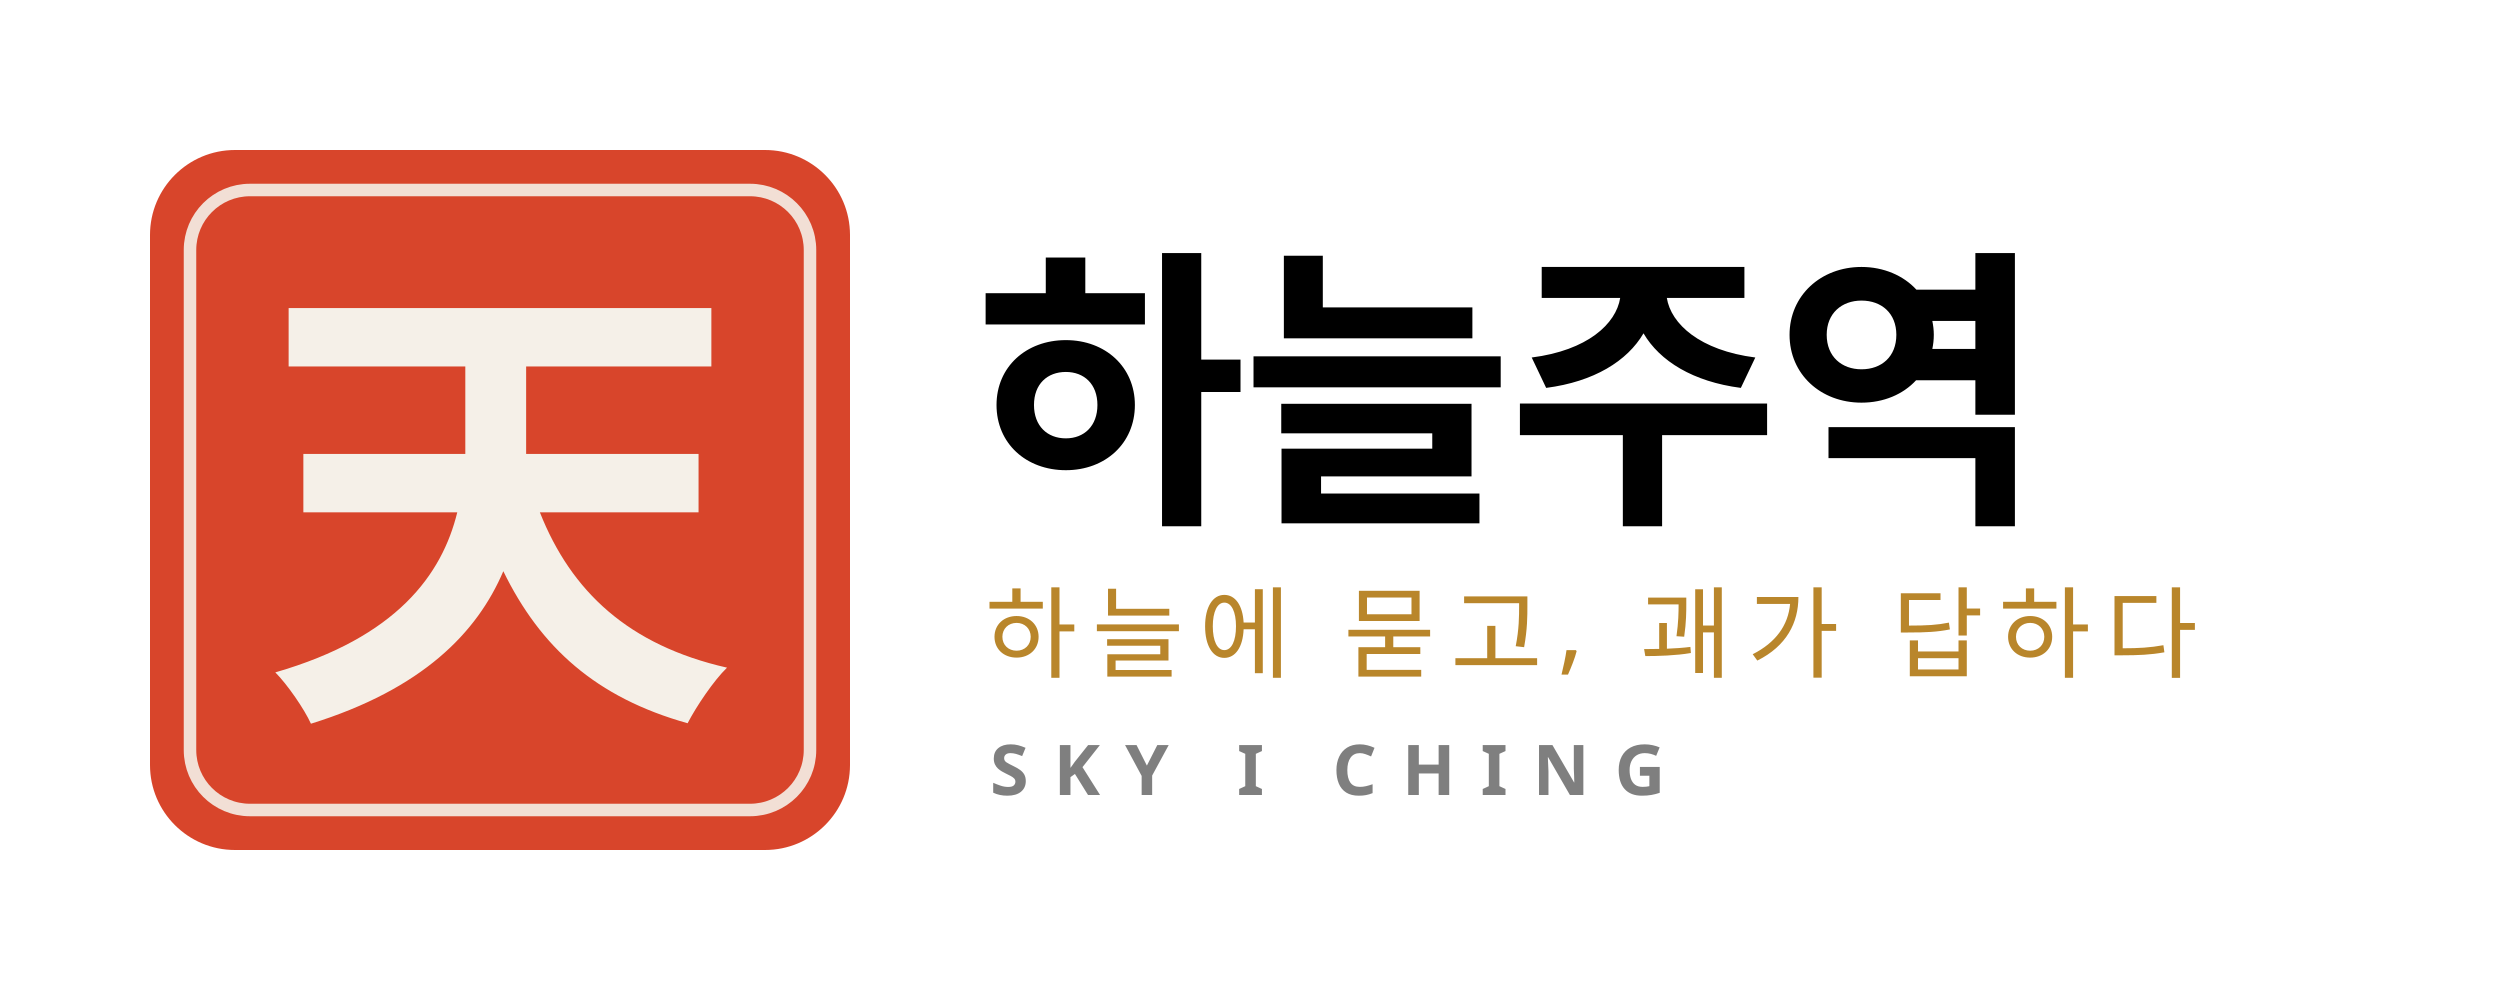
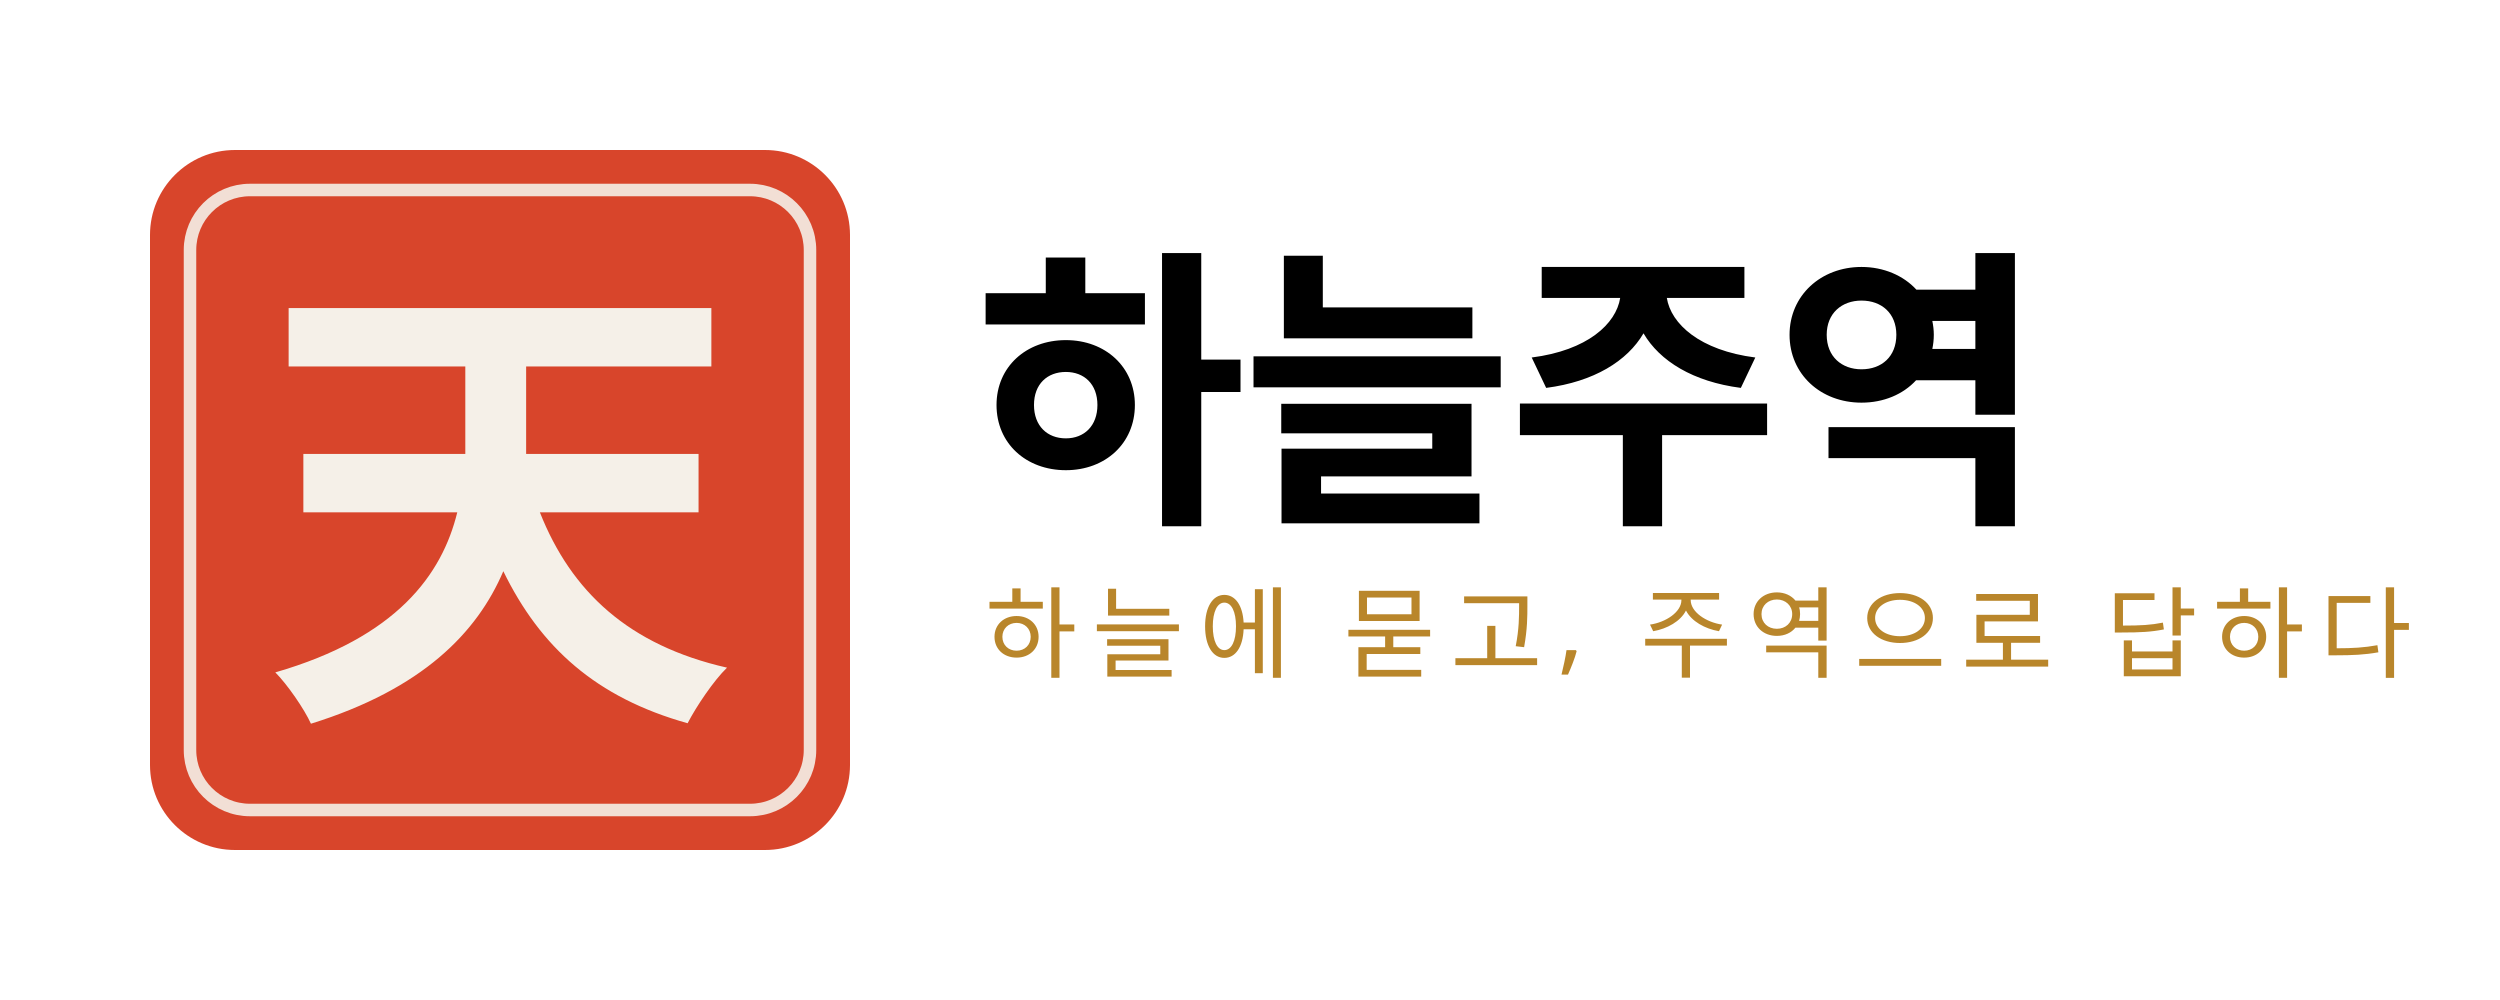
<svg xmlns="http://www.w3.org/2000/svg" viewBox="0 0 1000 400">
  <rect width="1000" height="400" fill="none" />
  <g transform="translate(60 60)">
    <rect width="280" height="280" rx="34" fill="#d8452b" />
    <rect x="16" y="16" width="248" height="248" rx="24" fill="none" stroke="#f5f0e8" stroke-width="5" opacity="0.9" />
    <text x="140" y="212" text-anchor="middle" font-family="&quot;Noto Serif KR&quot;,&quot;Source Han Serif K&quot;,&quot;AppleMyungjo&quot;,&quot;Songti SC&quot;,serif" font-weight="700" font-size="190" fill="#f5f0e8">天</text>
  </g>
  <text x="390" y="200" font-family="&quot;Pretendard&quot;,&quot;Apple SD Gothic Neo&quot;,&quot;Noto Sans KR&quot;,sans-serif" font-weight="800" font-size="118" fill="currentColor" letter-spacing="-2">하늘주역</text>
-   <text x="394" y="268" font-family="&quot;Pretendard&quot;,&quot;Apple SD Gothic Neo&quot;,&quot;Noto Sans KR&quot;,sans-serif" font-weight="500" font-size="40" fill="#b9862b" letter-spacing="6">하늘에 묻고, 괘가 답하다</text>
-   <text x="396" y="318" font-family="&quot;Pretendard&quot;,&quot;Apple SD Gothic Neo&quot;,&quot;Noto Sans KR&quot;,sans-serif" font-weight="600" font-size="28" fill="currentColor" opacity="0.5" letter-spacing="10">SKY I CHING</text>
+   <text x="394" y="268" font-family="&quot;Pretendard&quot;,&quot;Apple SD Gothic Neo&quot;,&quot;Noto Sans KR&quot;,sans-serif" font-weight="500" font-size="40" fill="#b9862b" letter-spacing="6">하늘에 묻고, 주역으로 답하다</text>
</svg>
